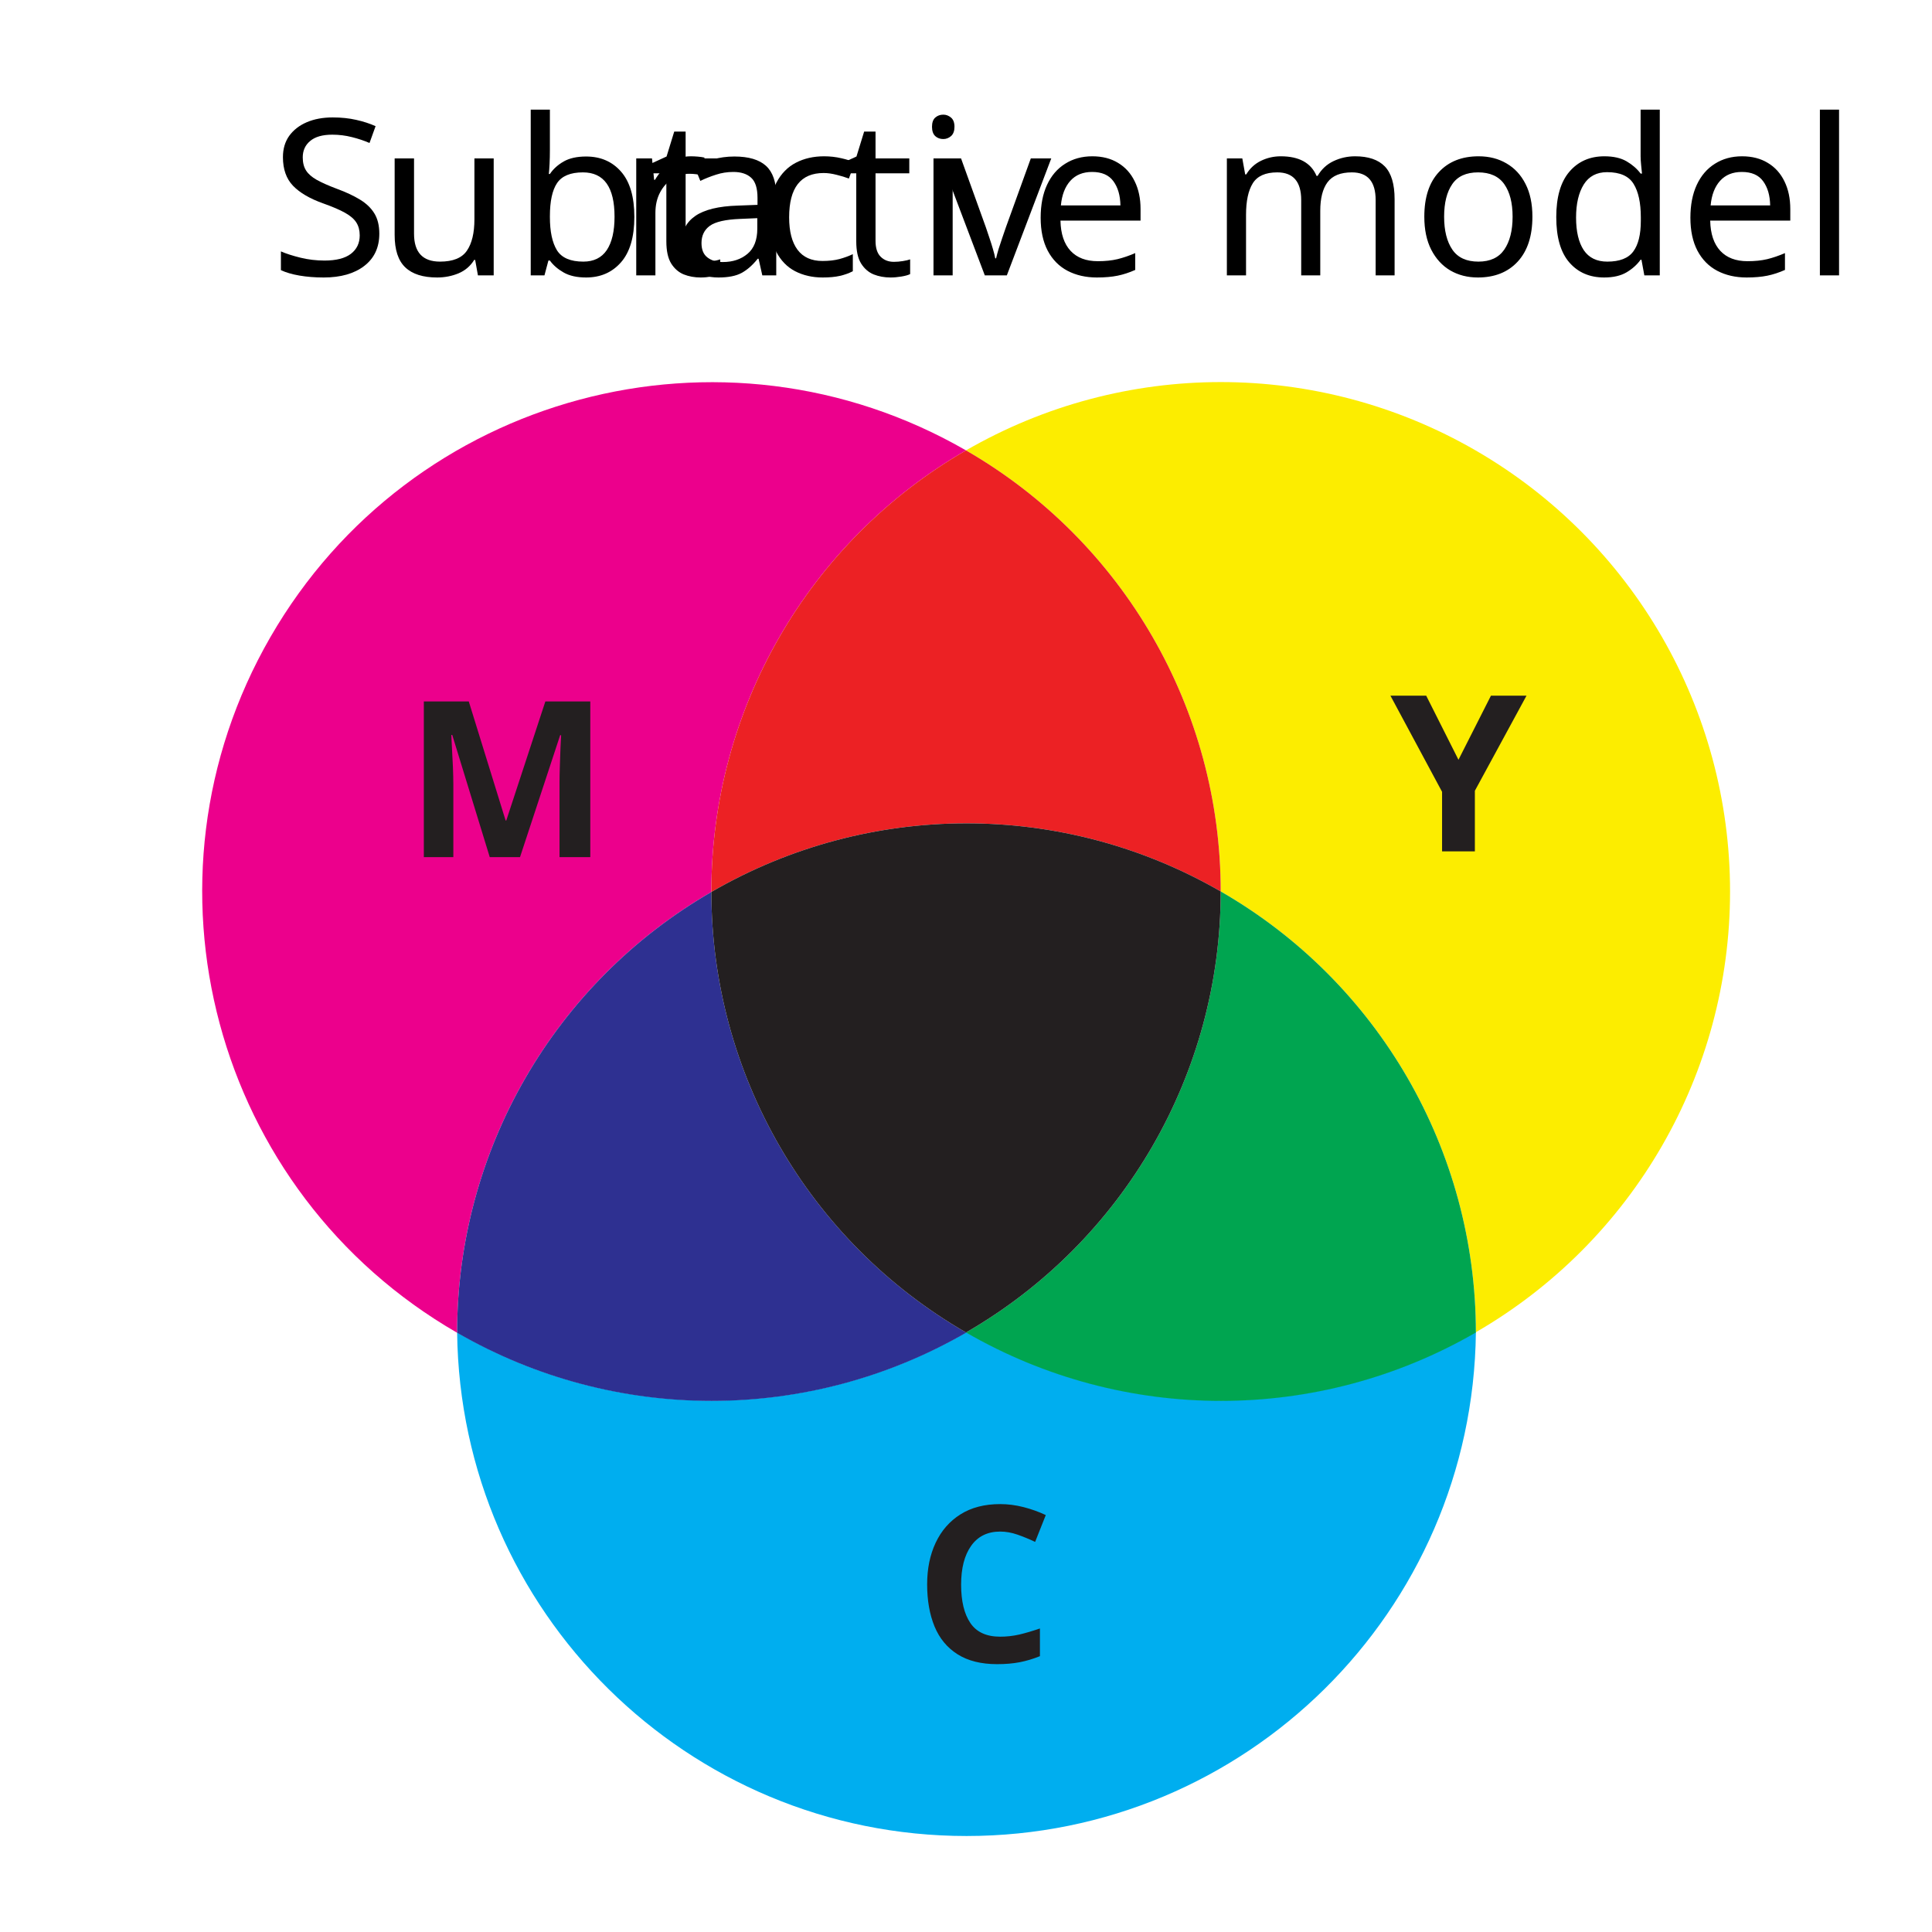
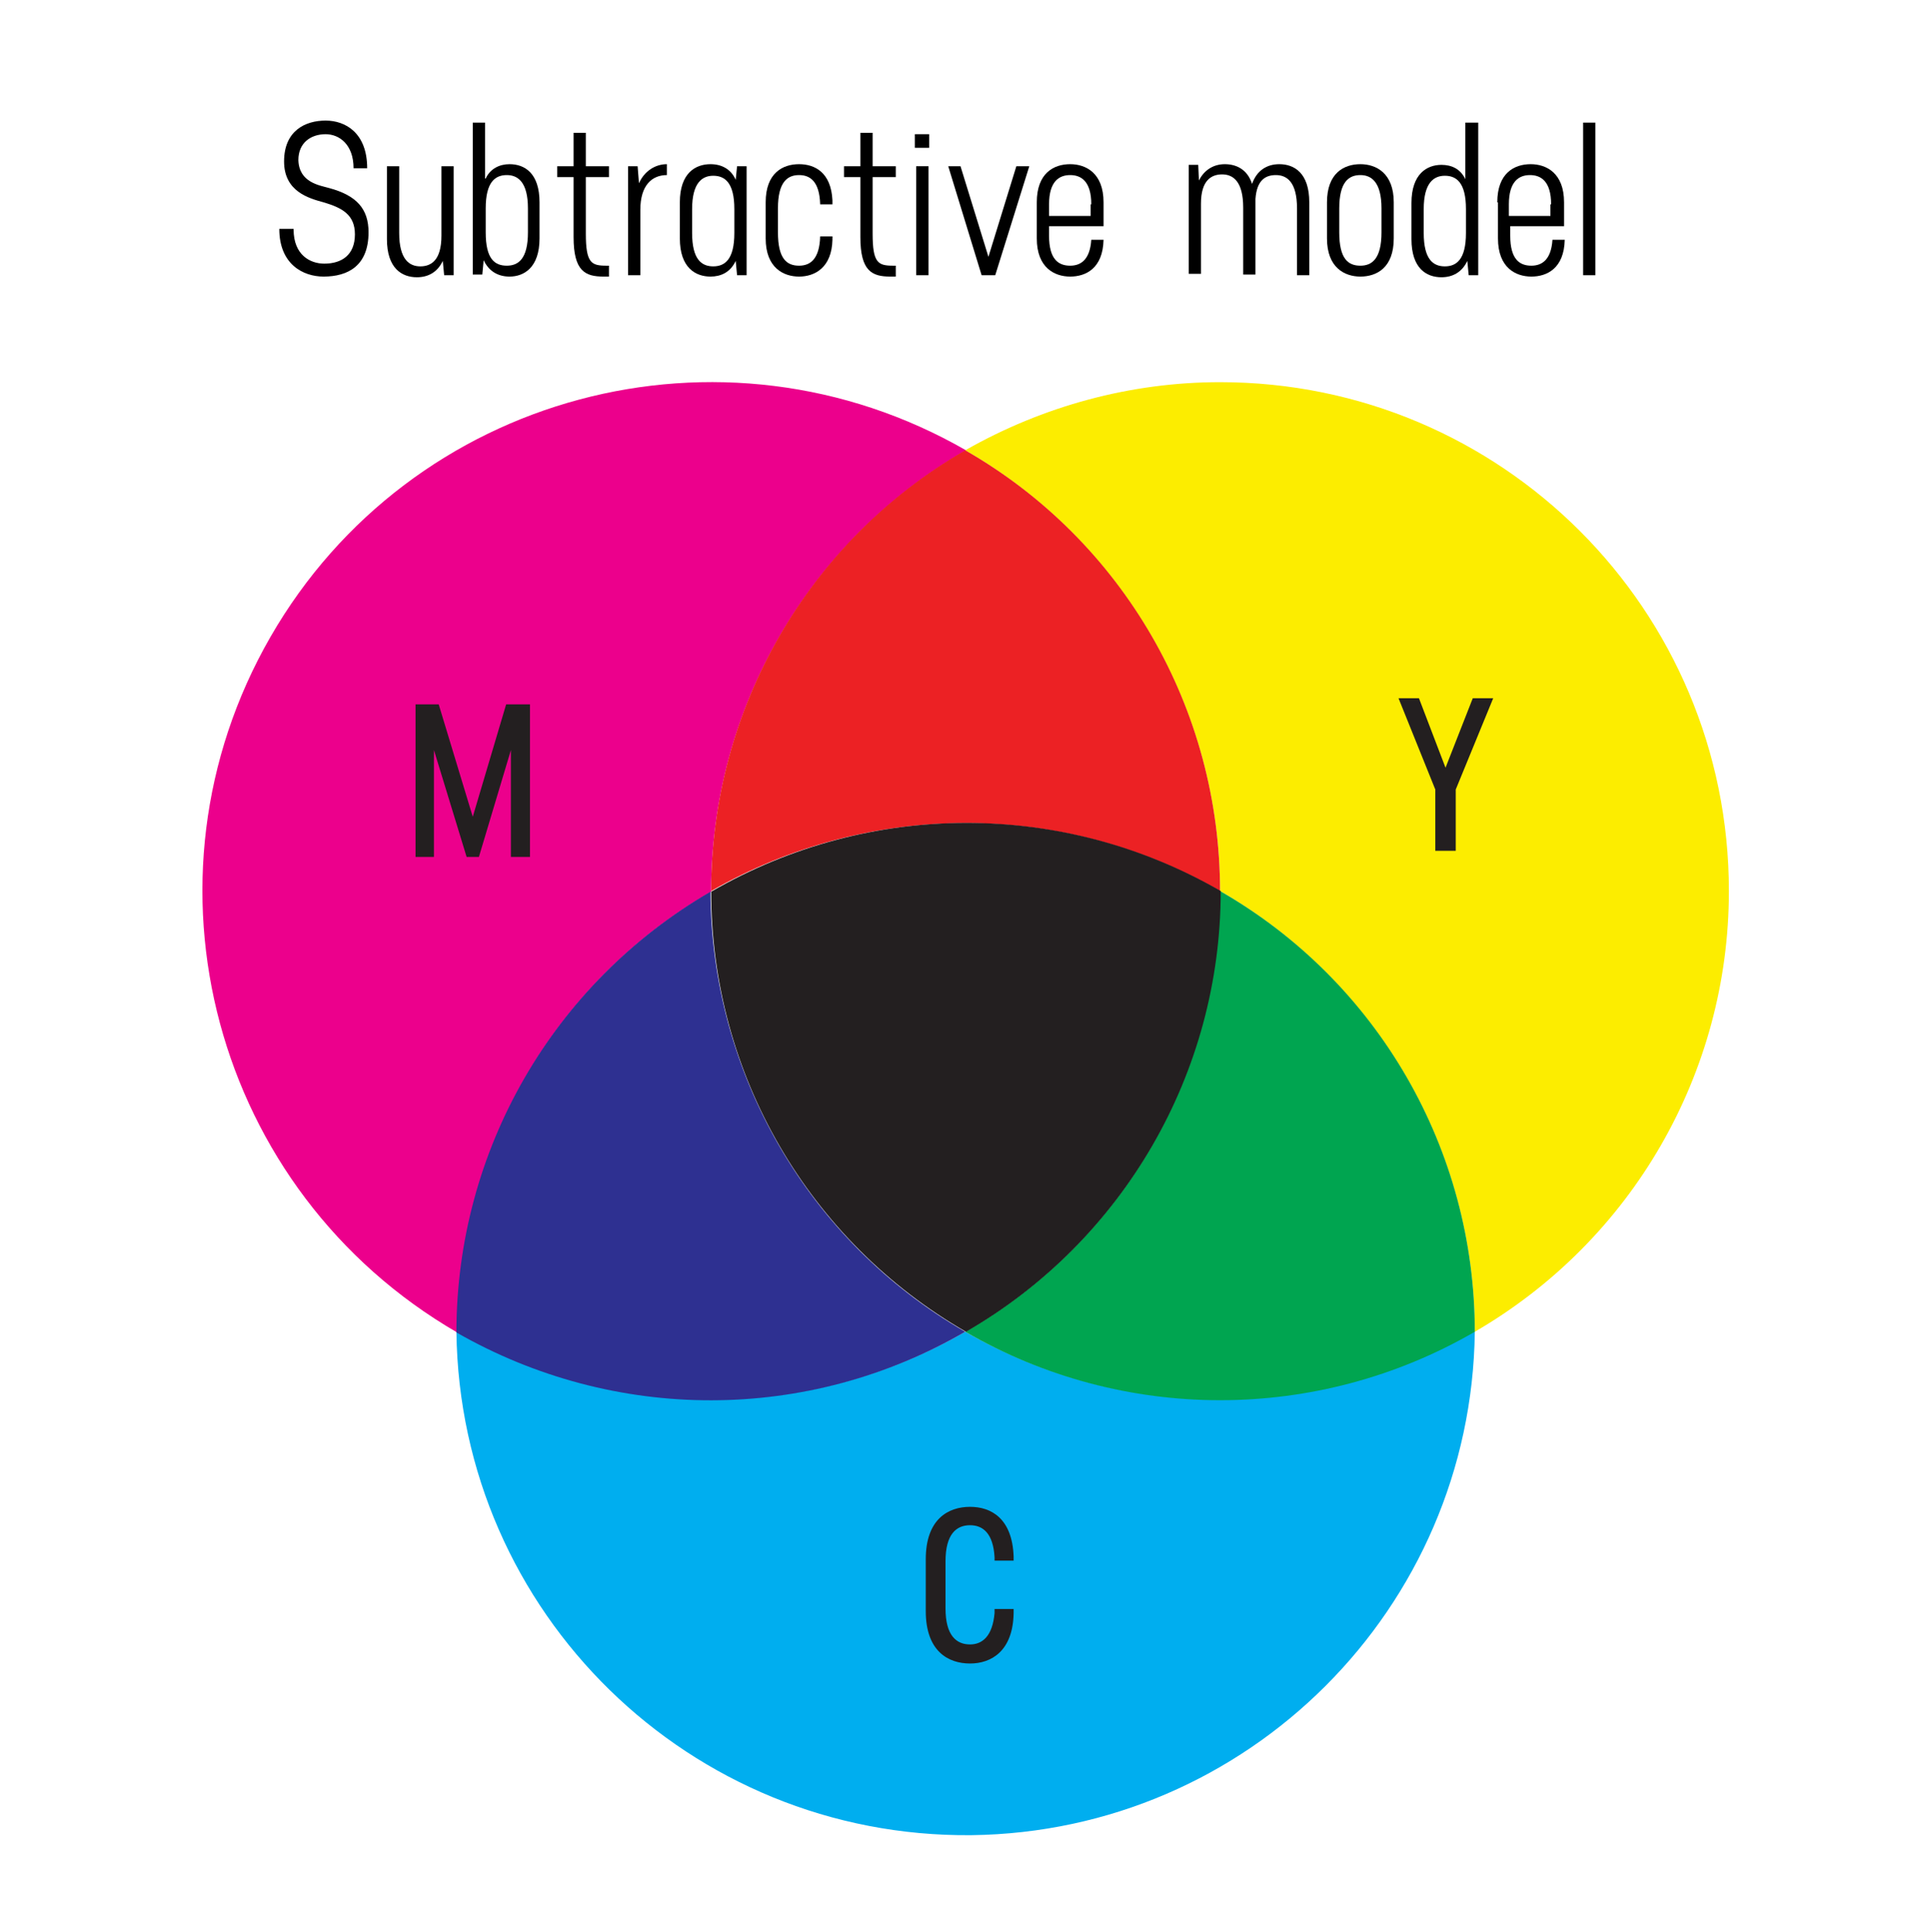
- <svg xmlns="http://www.w3.org/2000/svg" id="Layer_1" data-name="Layer 1" viewBox="0 0 283.46 283.46">
+ <svg xmlns="http://www.w3.org/2000/svg" version="1.1" id="Layer_1" x="0px" y="0px" viewBox="0 0 283.5 283.5" style="enable-background:new 0 0 283.5 283.5;" xml:space="preserve">
+   <style type="text/css">
+ 	.st0{fill:#EC008C;}
+ 	.st1{fill:#FCED00;}
+ 	.st2{fill:#EC2124;}
+ 	.st3{fill:#00AEEF;}
+ 	.st4{fill:#2E3091;}
+ 	.st5{fill:#00A550;}
+ 	.st6{fill:#231F20;}
+ 	.st7{enable-background:new    ;}
+ </style>
  <g>
    <g>
-       <path d="M104.37,130.87v-.08a74.7,74.7,0,0,1,37.36-64.71A74.72,74.72,0,1,0,67.07,195.54h0A74.69,74.69,0,0,1,104.37,130.87Z" fill="#ec008c" />
-       <path d="M253.83,130.79a74.72,74.72,0,0,0-112.1-64.71,74.68,74.68,0,0,1,37.37,64.71,74.69,74.69,0,0,1,37.44,64.67A74.68,74.68,0,0,0,253.83,130.79Z" fill="#fced00" />
-       <path d="M104.37,130.79v.08a74.61,74.61,0,0,1,74.73-.08,74.68,74.68,0,0,0-37.37-64.71A74.7,74.7,0,0,0,104.37,130.79Z" fill="#ec2124" />
-       <path d="M141.73,195.5a74.68,74.68,0,0,1-74.66,0,74.74,74.74,0,0,0,149.47,0v-.08a74.7,74.7,0,0,1-74.81,0Z" fill="#00aeef" />
-       <path d="M141.73,195.5a74.68,74.68,0,0,1-37.36-64.63,74.69,74.69,0,0,0-37.3,64.67h0a74.68,74.68,0,0,0,74.66,0Z" fill="#2e3091" />
-       <path d="M179.1,130.79h0a74.68,74.68,0,0,1-37.37,64.71,74.7,74.7,0,0,0,74.81,0A74.69,74.69,0,0,0,179.1,130.79Z" fill="#00a550" />
-       <path d="M104.37,130.87a74.68,74.68,0,0,0,37.36,64.63,74.68,74.68,0,0,0,37.37-64.71h0a74.61,74.61,0,0,0-74.73.08Z" fill="#231f20" />
-       <text transform="translate(204 124.91)" font-size="32" fill="#231f20" font-family="Neusa-SemiBold, Neusa" font-weight="600">Y</text>
-       <text transform="translate(59.31 125.76)" font-size="32" fill="#231f20" font-family="Neusa-SemiBold, Neusa" font-weight="600">M</text>
-       <text transform="translate(134.17 243.85)" font-size="32" fill="#231f20" font-family="Neusa-SemiBold, Neusa" font-weight="600">C</text>
+       <path class="st0" d="M104.4,130.9L104.4,130.9c0-26.8,14.2-51.4,37.4-64.8C106,45.5,60.3,57.7,39.7,93.5s-8.3,81.4,27.4,102.1    C67.1,168.9,81.3,144.2,104.4,130.9z" />
+       <path class="st1" d="M253.8,130.8c0-41.3-33.4-74.7-74.7-74.7c-13.1,0-26,3.5-37.4,10c23.1,13.3,37.4,38,37.4,64.7    c23.1,13.3,37.4,38,37.4,64.7C239.6,182.1,253.8,157.5,253.8,130.8z" />
+       <path class="st2" d="M104.4,130.8L104.4,130.8c23.1-13.3,51.6-13.3,74.7,0c0-26.7-14.2-51.4-37.4-64.7    C118.6,79.4,104.4,104.1,104.4,130.8z" />
+       <path class="st3" d="M141.7,195.5c-23.1,13.3-51.6,13.3-74.7,0c0.5,41.3,34.3,74.3,75.6,73.9c40.6-0.5,73.4-33.3,73.9-73.9v-0.1    C193.4,208.8,164.9,208.8,141.7,195.5L141.7,195.5z" />
+       <path class="st4" d="M141.7,195.5c-23.1-13.3-37.3-38-37.4-64.6c-23.1,13.4-37.3,38-37.3,64.7C90.2,208.9,118.6,208.9,141.7,195.5    L141.7,195.5z" />
+       <path class="st5" d="M179.1,130.8c0,26.7-14.2,51.4-37.4,64.7c23.1,13.4,51.7,13.4,74.8,0C216.5,168.8,202.3,144.1,179.1,130.8z" />
+       <path class="st6" d="M104.4,130.9c0,26.7,14.3,51.3,37.4,64.6c23.1-13.3,37.4-38,37.4-64.7C156,117.4,127.5,117.5,104.4,130.9z" />
+       <polygon class="st6" points="219.2,102.5 213.7,115.9 213.7,124.9 210.7,124.9 210.7,115.9 205.3,102.5 208.3,102.5 212.2,112.7     216.2,102.5   " />
+       <polygon class="st6" points="77.8,103.4 77.8,125.8 75,125.8 75,110.1 70.3,125.8 68.5,125.8 63.7,110.1 63.7,125.8 61,125.8     61,103.4 64.4,103.4 69.4,119.9 74.3,103.4   " />
+       <path class="st6" d="M135.9,228.9c0-5.9,3.3-7.7,6.5-7.7c3.1,0,6.2,1.7,6.4,7.3v0.6H146l0-0.5c-0.2-3.5-1.7-4.7-3.6-4.7    c-2,0-3.6,1.3-3.6,5.3v6.9c0,4,1.6,5.3,3.6,5.3c1.8,0,3.3-1.2,3.6-4.6l0-0.6h2.8v0.6c-0.1,5.6-3.3,7.4-6.4,7.4    c-3.2,0-6.5-1.8-6.5-7.7V228.9z" />
    </g>
-     <text transform="translate(39.59 40.4)" font-size="32" font-family="Neusa-Medium, Neusa" font-weight="500">
-       <tspan letter-spacing="-0.01em">S</tspan>
-       <tspan x="15.78" y="0">ubt</tspan>
-       <tspan x="51.04" y="0" letter-spacing="-0.02em">r</tspan>
-       <tspan x="58.94" y="0">a</tspan>
-       <tspan x="71.52" y="0" letter-spacing="-0.02em">c</tspan>
-       <tspan x="83.1" y="0">ti</tspan>
-       <tspan x="98.4" y="0" letter-spacing="-0.04em">v</tspan>
-       <tspan x="111.33" y="0">e model</tspan>
-     </text>
+     <path d="M43.1,33.7c0,3.7,2.4,5,4.5,5c2.6,0,4.5-1.3,4.5-4.3c0-2.9-1.9-3.9-4.6-4.7c-2.2-0.6-5.8-1.6-5.8-6c0-4.5,3.1-6,6.1-6   c2.9,0,6.1,1.8,6.1,7h-2c0-3.5-2.1-5-4.1-5c-2.1,0-4,1.2-4,3.8c0.1,3.3,3.1,3.7,4.5,4.1c4.1,1.1,5.8,3.1,5.8,6.5   c0,4.9-3,6.5-6.6,6.5c-3,0-6.5-1.8-6.5-7H43.1z" />
+     <g class="st7">
+       <path d="M66.6,24.4v16h-1.4L65,38.3c-0.8,1.7-2.2,2.4-3.8,2.4c-2.2,0-4.4-1.3-4.4-5.6V24.4h1.8v9.8c0,3.9,1.5,4.9,3.1,4.9    c1.6,0,3.1-0.9,3.1-4.5V24.4H66.6z" />
+       <path d="M71.3,26.2c0.7-1.5,2.1-2.1,3.5-2.1c2.2,0,4.4,1.3,4.4,5.6V35c0,4.3-2.3,5.6-4.4,5.6c-1.6,0-3-0.7-3.8-2.4l-0.2,2.1h-1.4    V18h1.8V26.2z M77.5,30.6c0-3.9-1.5-4.9-3.1-4.9c-1.7,0-3.1,1-3.1,4.9v3.5c0,3.9,1.3,4.9,3.1,4.9c1.7,0,3.1-1,3.1-4.9V30.6z" />
+       <path d="M86,34.3c0,4.3,0.8,4.7,3,4.7h0.4v1.6h-0.8c-2.7,0-4.4-0.8-4.4-5.8V26h-2.4v-1.6h2.4v-4.9H86v4.9h3.4V26H86V34.3z" />
+     </g>
+     <path d="M93.8,26.9c0.8-1.8,2.4-2.8,4.1-2.8v1.6c-2.2,0-3.9,1.5-3.9,5.1v9.6h-1.8v-16h1.4L93.8,26.9z" />
+     <path d="M109.6,24.4v16h-1.4l-0.2-2.1c-0.8,1.7-2.2,2.3-3.7,2.3c-2.2,0-4.5-1.3-4.5-5.6v-5.3c0-4.3,2.3-5.6,4.5-5.6   c1.6,0,3,0.7,3.7,2.3l0.2-2H109.6z M101.6,34.2c0,3.9,1.4,4.9,3.1,4.9c1.7,0,3.1-1,3.1-4.9v-3.5c0-3.9-1.4-4.9-3.1-4.9   c-1.6,0-3.1,1-3.1,4.9V34.2z" />
+     <path d="M112.4,29.7c0-4.3,2.5-5.6,4.9-5.6c2.3,0,4.7,1.2,4.9,5.3V30h-1.8c-0.1-3.4-1.5-4.3-3.1-4.3c-1.7,0-3.1,1-3.1,4.9v3.5   c0,3.9,1.3,4.9,3.1,4.9c1.6,0,3-0.9,3.1-4.3h1.8v0.5c-0.1,4.1-2.6,5.4-4.9,5.4c-2.3,0-4.9-1.3-4.9-5.6V29.7z" />
+     <g class="st7">
+       <path d="M128.1,34.3c0,4.3,0.8,4.7,3,4.7h0.4v1.6h-0.8c-2.7,0-4.4-0.8-4.4-5.8V26h-2.4v-1.6h2.4v-4.9h1.8v4.9h3.4V26h-3.4V34.3z" />
+       <path d="M134.3,19.7h2.1v2h-2.1V19.7z M134.5,24.4h1.8v16h-1.8V24.4z" />
+     </g>
+     <polygon points="151.1,24.4 146.1,40.4 144.1,40.4 139.2,24.4 141,24.4 145.1,37.7 149.2,24.4  " />
+     <g class="st7">
+       <path d="M152.2,29.7c0-4.3,2.5-5.6,4.9-5.6c2.3,0,4.9,1.3,4.9,5.6v3.5H154v1.4c0,3.5,1.4,4.4,3.1,4.4c1.5,0,2.9-0.8,3.1-3.8h1.8    c-0.1,4.2-2.6,5.4-4.9,5.4c-2.3,0-4.9-1.3-4.9-5.6V29.7z M160.2,30c0-3.4-1.5-4.3-3.1-4.3c-1.6,0-3.1,0.9-3.1,4.3v1.7h6.1V30z" />
+       <path d="M176,26.5c0.8-1.6,2.2-2.4,3.8-2.4c1.6,0,3.3,0.7,4,2.9c0.7-2,2.2-2.9,4-2.9c2.2,0,4.4,1.3,4.4,5.6v10.7h-1.8v-9.8    c0-3.9-1.5-4.9-3.1-4.9c-1.5,0-2.8,0.7-3,3.5v11.1h-1.8v-9.8c0-3.9-1.5-4.9-3.1-4.9c-1.6,0-3.1,0.9-3.1,4.3v10.3h-1.8v-16h1.4    L176,26.5z" />
+       <path d="M194.8,29.7c0-4.3,2.5-5.6,4.9-5.6c2.3,0,4.9,1.3,4.9,5.6V35c0,4.3-2.5,5.6-4.9,5.6c-2.3,0-4.9-1.3-4.9-5.6V29.7z     M202.8,30.6c0-3.9-1.5-4.9-3.1-4.9c-1.7,0-3.1,1-3.1,4.9v3.5c0,3.9,1.3,4.9,3.1,4.9c1.7,0,3.1-1,3.1-4.9V30.6z" />
+       <path d="M217,18v22.4h-1.4l-0.2-2.1c-0.8,1.7-2.2,2.4-3.8,2.4c-2.2,0-4.4-1.3-4.4-5.6v-5.3c0-4.3,2.3-5.6,4.4-5.6    c1.5,0,2.8,0.6,3.5,2.1V18H217z M209,34.2c0,3.9,1.4,4.9,3.1,4.9c1.7,0,3.1-1,3.1-4.9v-3.5c0-3.9-1.4-4.9-3.1-4.9    c-1.6,0-3.1,1-3.1,4.9V34.2z" />
+       <path d="M219.8,29.7c0-4.3,2.5-5.6,4.9-5.6c2.3,0,4.9,1.3,4.9,5.6v3.5h-7.9v1.4c0,3.5,1.4,4.4,3.1,4.4c1.5,0,2.9-0.8,3.1-3.8h1.8    c-0.1,4.2-2.6,5.4-4.9,5.4c-2.3,0-4.9-1.3-4.9-5.6V29.7z M227.7,30c0-3.4-1.5-4.3-3.1-4.3c-1.6,0-3.1,0.9-3.1,4.3v1.7h6.1V30z" />
+       <rect x="232.4" y="18" width="1.8" height="22.4" />
+     </g>
  </g>
</svg>
